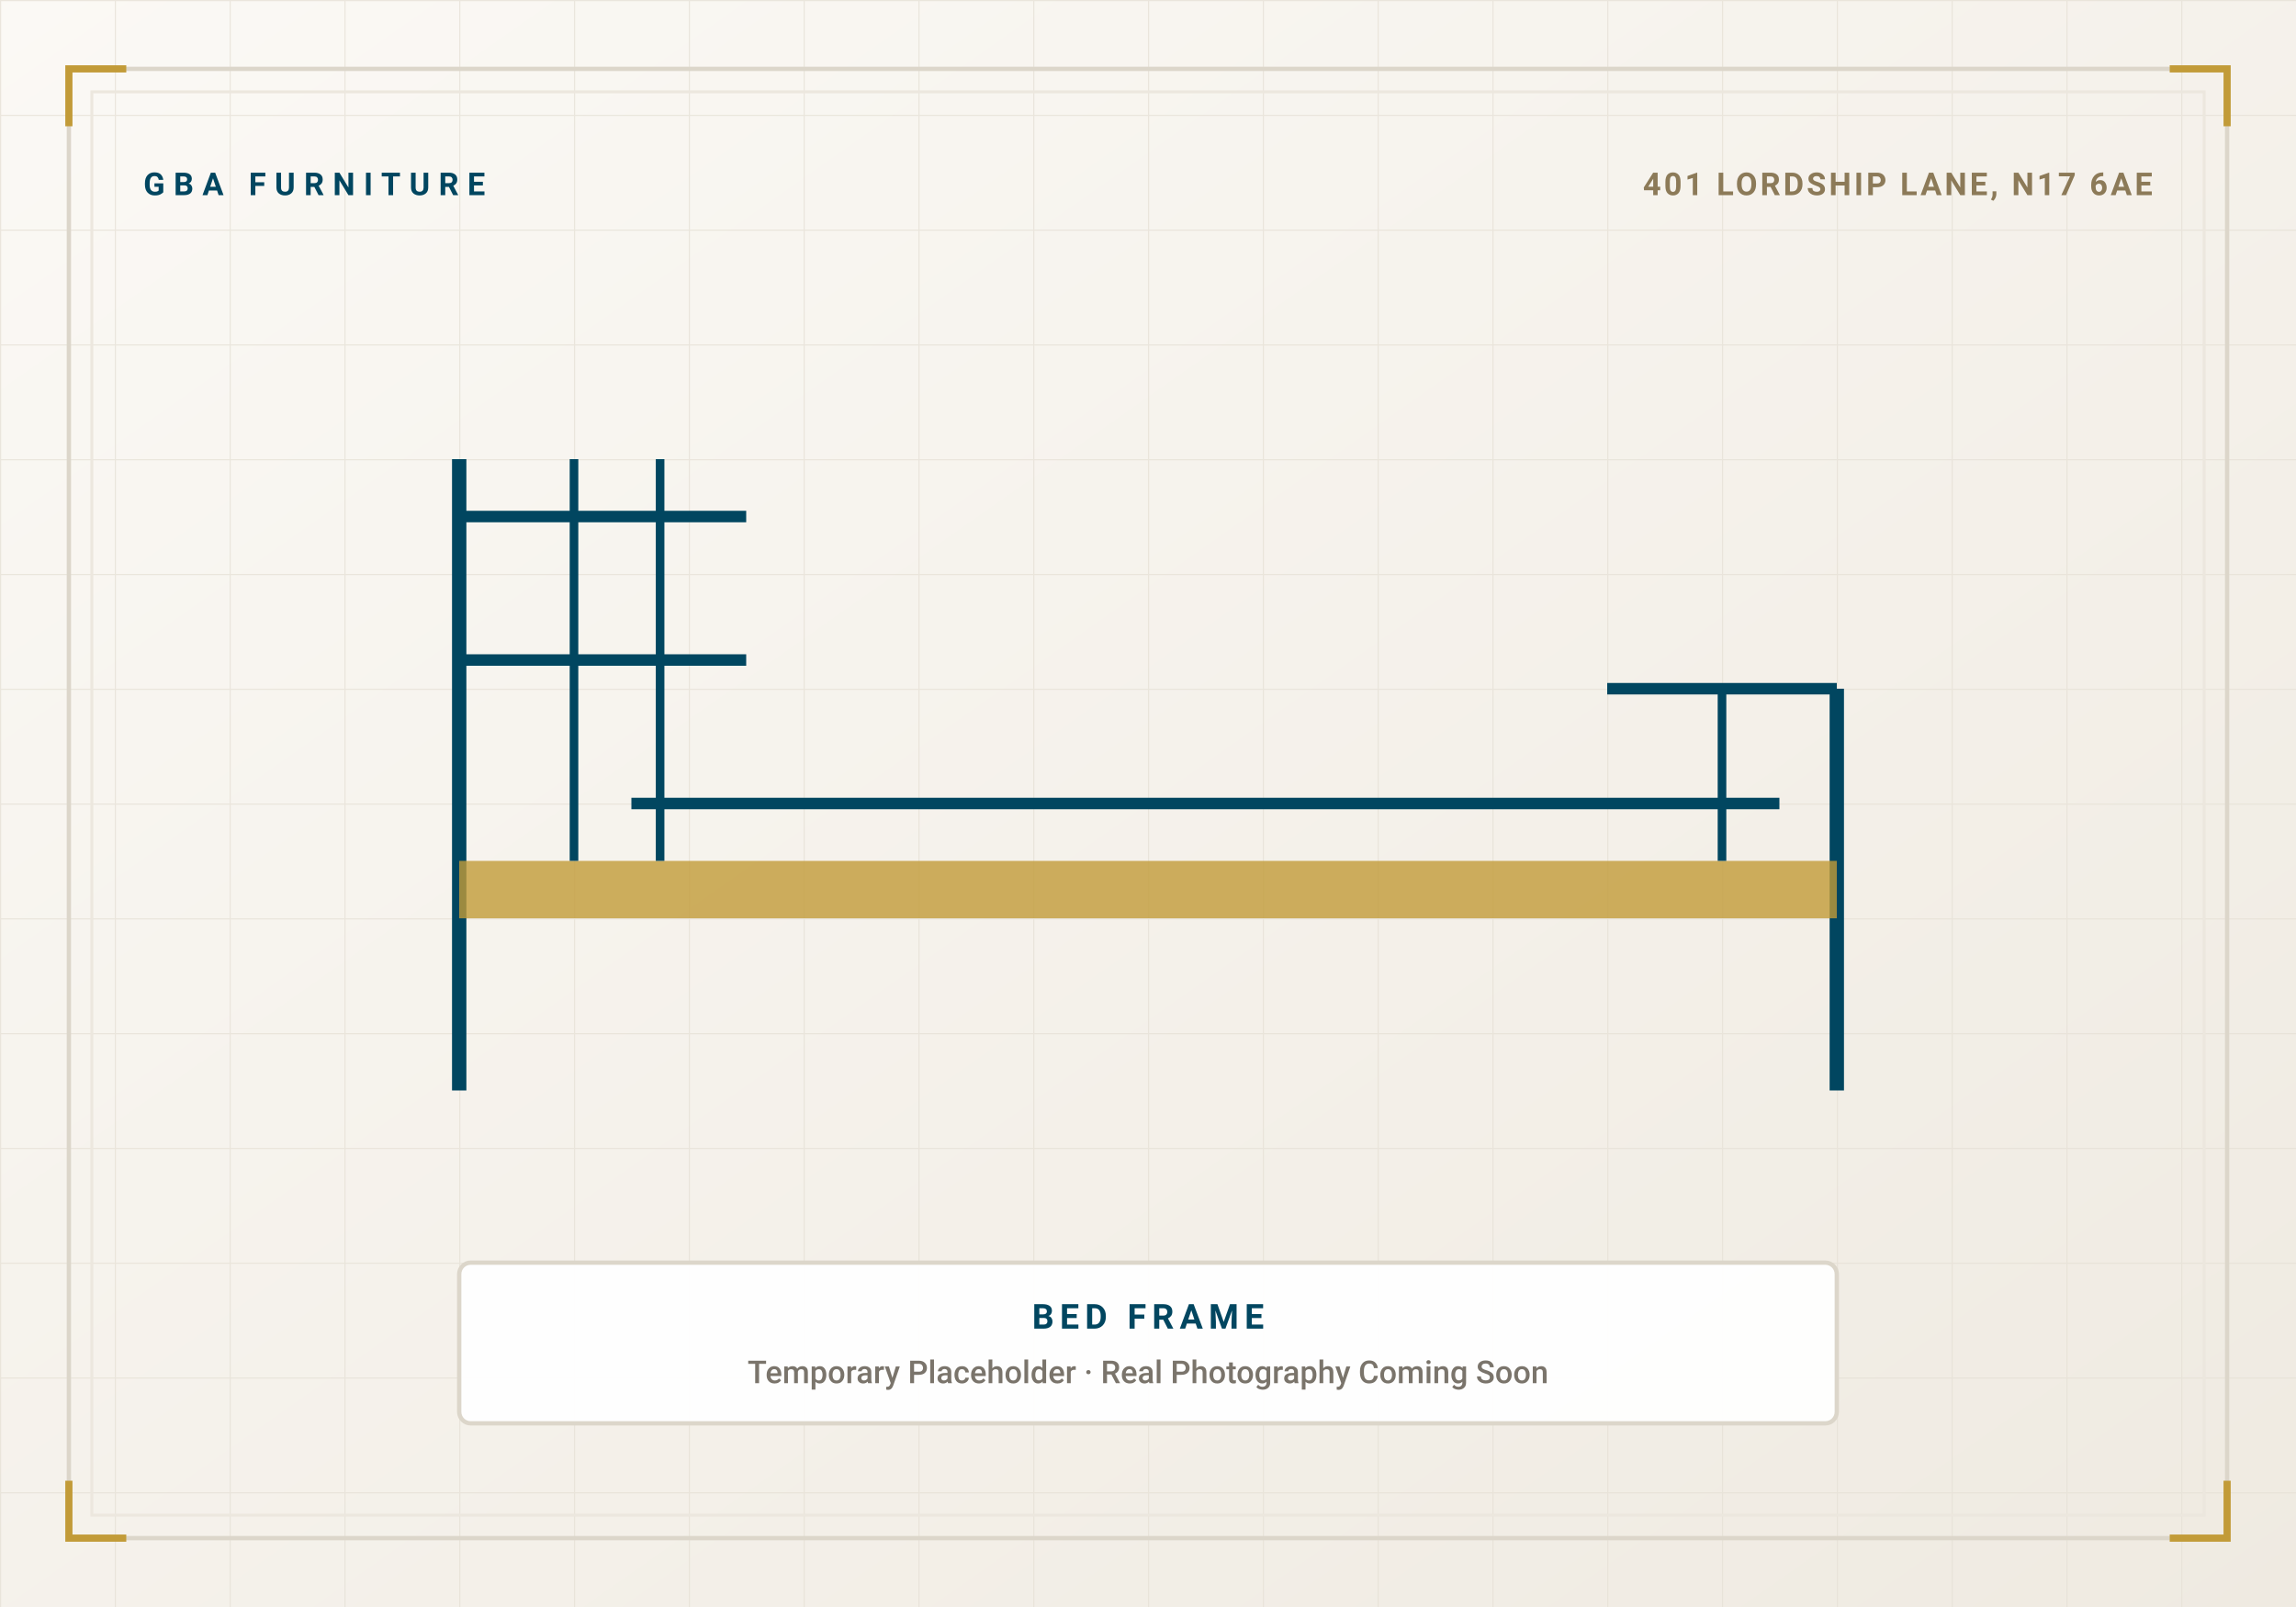
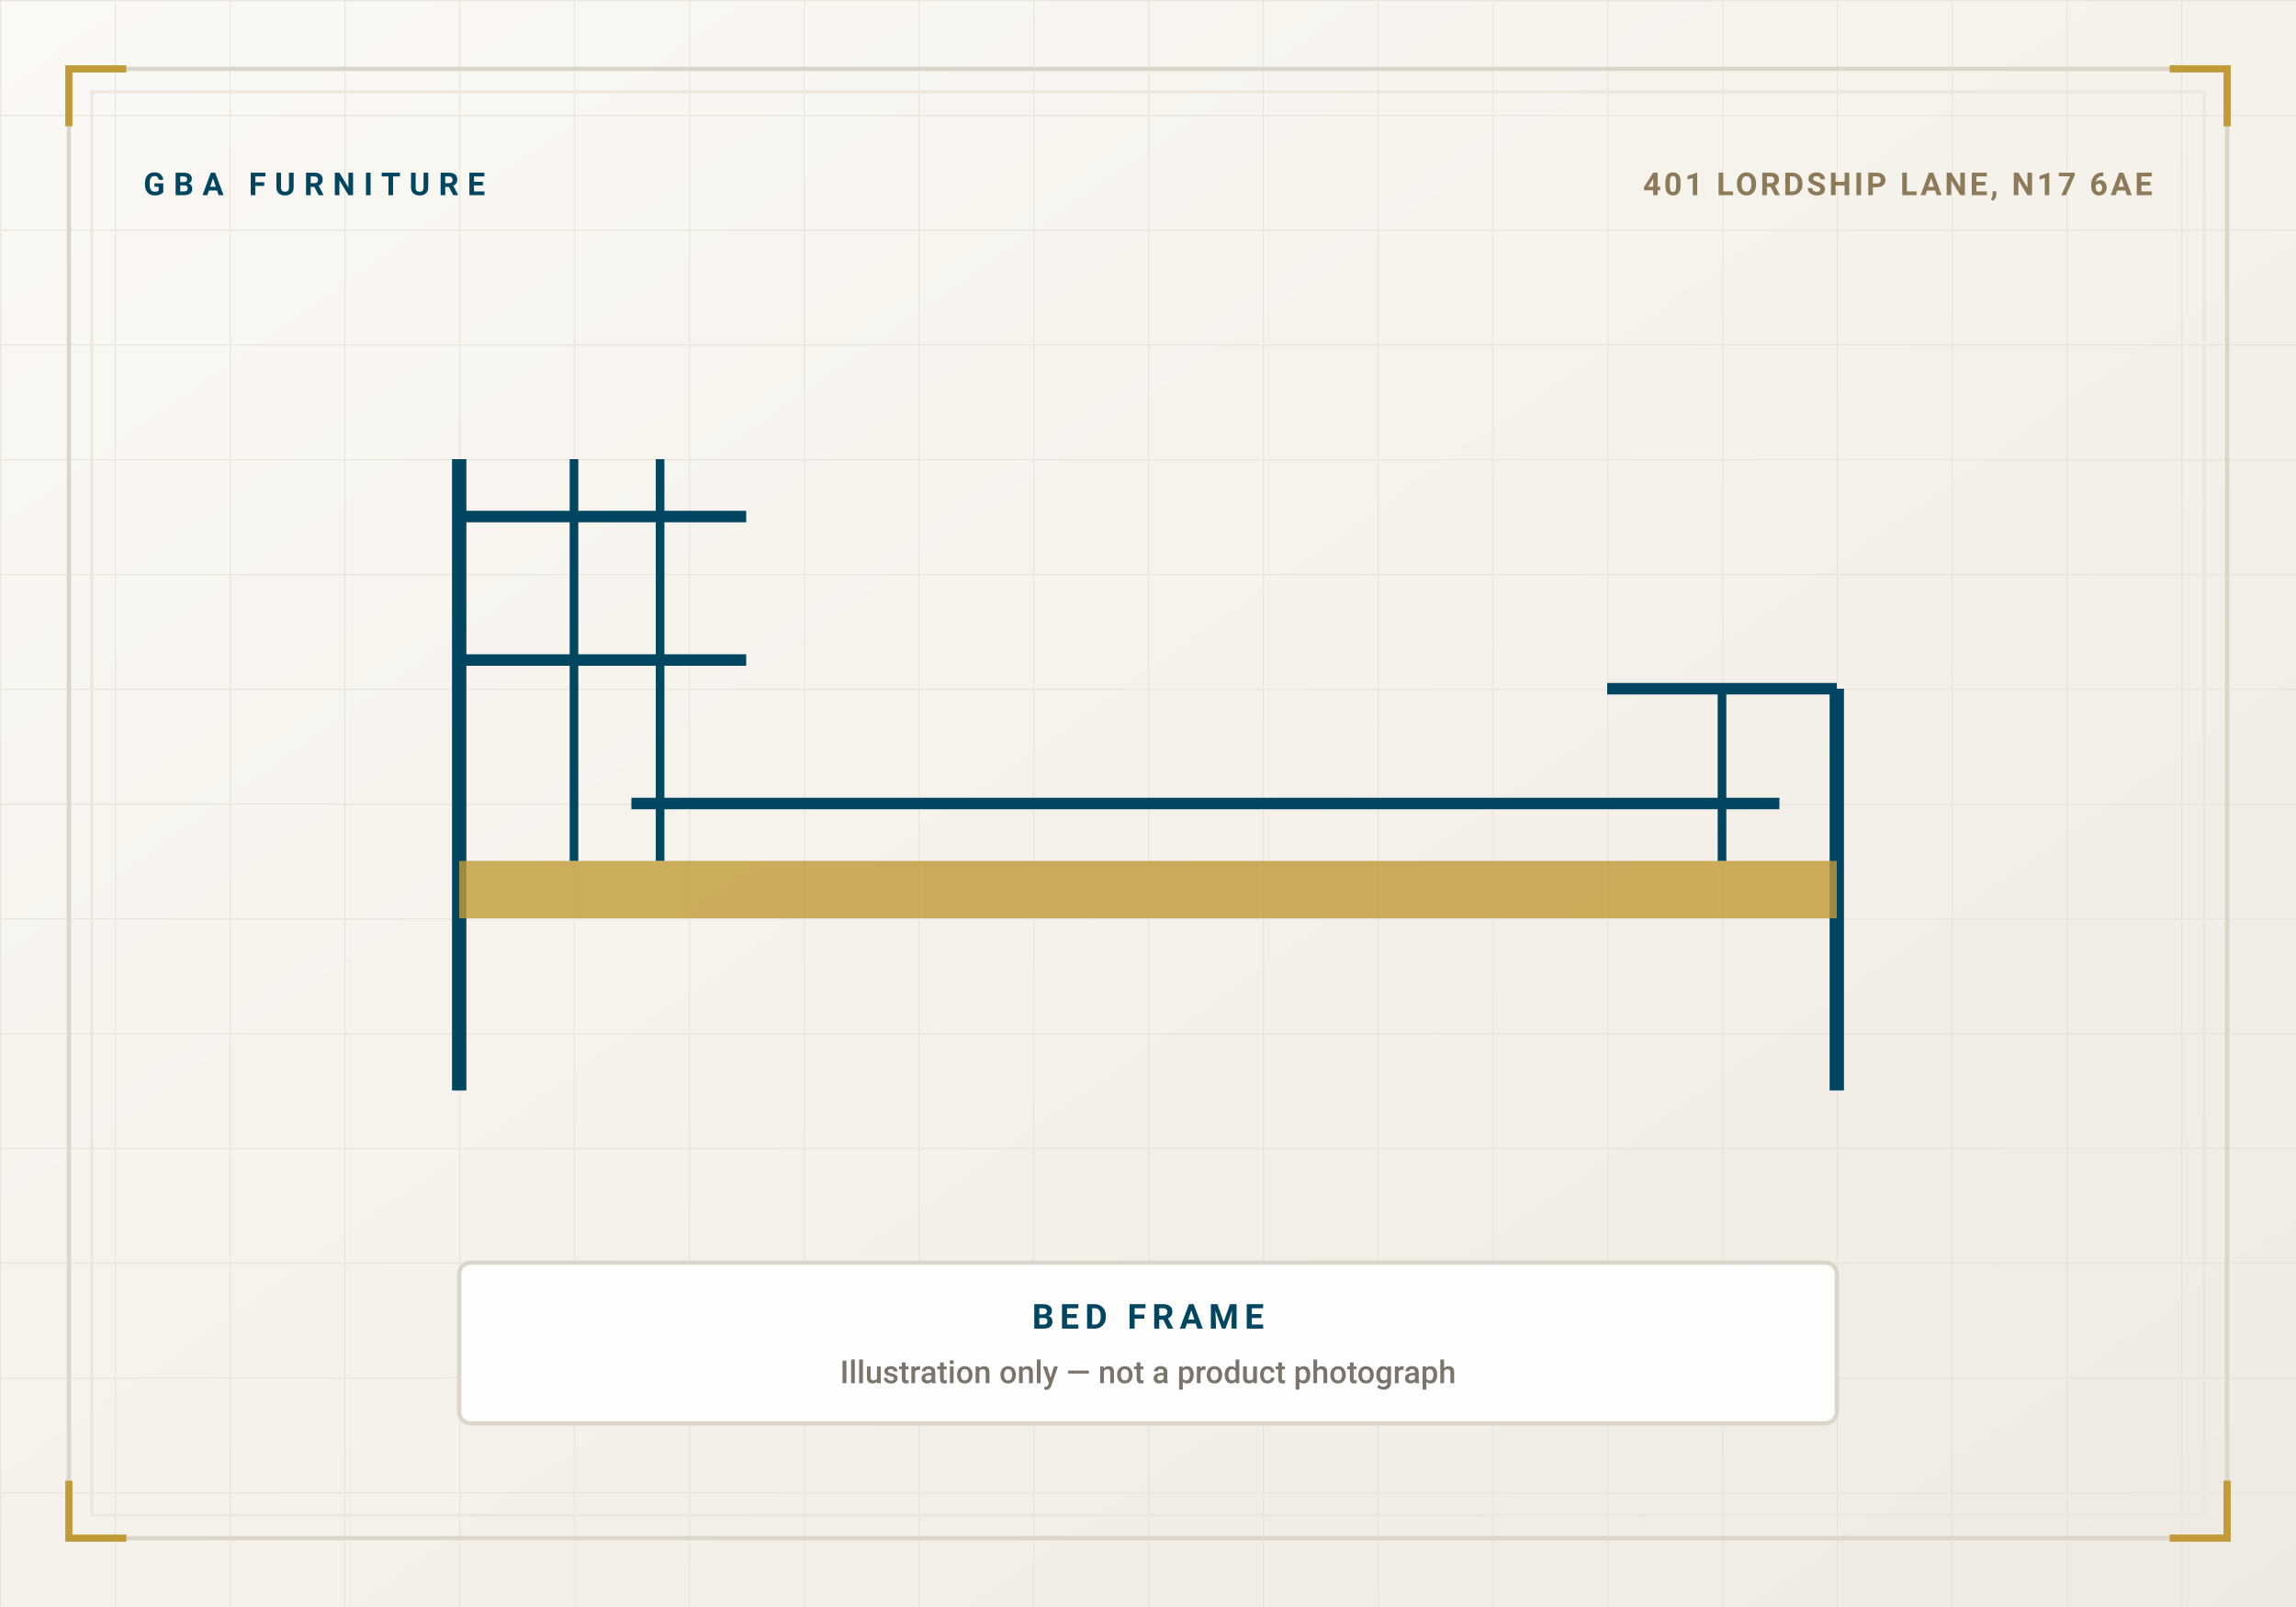
<svg xmlns="http://www.w3.org/2000/svg" viewBox="0 0 800 560" width="800" height="560">
  <defs>
    <linearGradient id="bgGrad" x1="0%" y1="0%" x2="100%" y2="100%">
      <stop offset="0%" stop-color="#FBF9F5" />
      <stop offset="100%" stop-color="#EFEAE1" />
    </linearGradient>
    <pattern id="archGrid" width="40" height="40" patternUnits="userSpaceOnUse">
      <path d="M 40 0 L 0 0 0 40" fill="none" stroke="#E6E0D5" stroke-width="0.8" />
    </pattern>
  </defs>
  <rect width="800" height="560" fill="url(#bgGrad)" />
  <rect width="800" height="560" fill="url(#archGrid)" opacity="0.75" />
  <rect x="24" y="24" width="752" height="512" fill="none" stroke="#DCD6CA" stroke-width="1.5" />
  <rect x="32" y="32" width="736" height="496" fill="none" stroke="#ECE7DE" stroke-width="1" />
  <path d="M 24 44 L 24 24 L 44 24" fill="none" stroke="#C29B38" stroke-width="2.5" />
  <path d="M 776 44 L 776 24 L 756 24" fill="none" stroke="#C29B38" stroke-width="2.5" />
  <path d="M 24 516 L 24 536 L 44 536" fill="none" stroke="#C29B38" stroke-width="2.5" />
  <path d="M 776 516 L 776 536 L 756 536" fill="none" stroke="#C29B38" stroke-width="2.5" />
  <text x="50" y="68" font-family="-apple-system, BlinkMacSystemFont, 'Segoe UI', Roboto, sans-serif" font-size="11" font-weight="700" letter-spacing="3" fill="#014660">GBA FURNITURE</text>
  <text x="750" y="68" text-anchor="end" font-family="-apple-system, BlinkMacSystemFont, 'Segoe UI', Roboto, sans-serif" font-size="11" font-weight="600" letter-spacing="1" fill="#8C7A58">401 LORDSHIP LANE, N17 6AE</text>
  <g id="illustration">
    <line x1="160" y1="160" x2="160" y2="380" stroke="#014660" stroke-width="5" />
    <line x1="640" y1="240" x2="640" y2="380" stroke="#014660" stroke-width="5" />
    <rect x="160" y="300" width="480" height="20" fill="#C29B38" opacity="0.8" />
    <line x1="160" y1="180" x2="260" y2="180" stroke="#014660" stroke-width="4" />
    <line x1="160" y1="230" x2="260" y2="230" stroke="#014660" stroke-width="4" />
    <line x1="200" y1="160" x2="200" y2="300" stroke="#014660" stroke-width="3" />
    <line x1="230" y1="160" x2="230" y2="300" stroke="#014660" stroke-width="3" />
    <line x1="560" y1="240" x2="640" y2="240" stroke="#014660" stroke-width="4" />
    <line x1="600" y1="240" x2="600" y2="300" stroke="#014660" stroke-width="3" />
    <path d="M220 280 l400 0" stroke="#014660" stroke-width="4" />
  </g>
  <rect x="160" y="440" width="480" height="56" rx="4" fill="#FFFFFF" fill-opacity="0.94" stroke="#DCD6CA" stroke-width="1.5" />
  <text x="400" y="463" text-anchor="middle" font-family="-apple-system, BlinkMacSystemFont, 'Segoe UI', Roboto, sans-serif" font-size="12" font-weight="700" letter-spacing="2" fill="#014660">BED FRAME</text>
-   <text x="400" y="482" text-anchor="middle" font-family="-apple-system, BlinkMacSystemFont, 'Segoe UI', Roboto, sans-serif" font-size="11" font-weight="500" fill="#7A746B">Temporary Placeholder · Real Photography Coming Soon</text>
+   <text x="400" y="482" text-anchor="middle" font-family="-apple-system, BlinkMacSystemFont, 'Segoe UI', Roboto, sans-serif" font-size="11" font-weight="500" fill="#7A746B">Illustration only — not a product photograph</text>
</svg>
